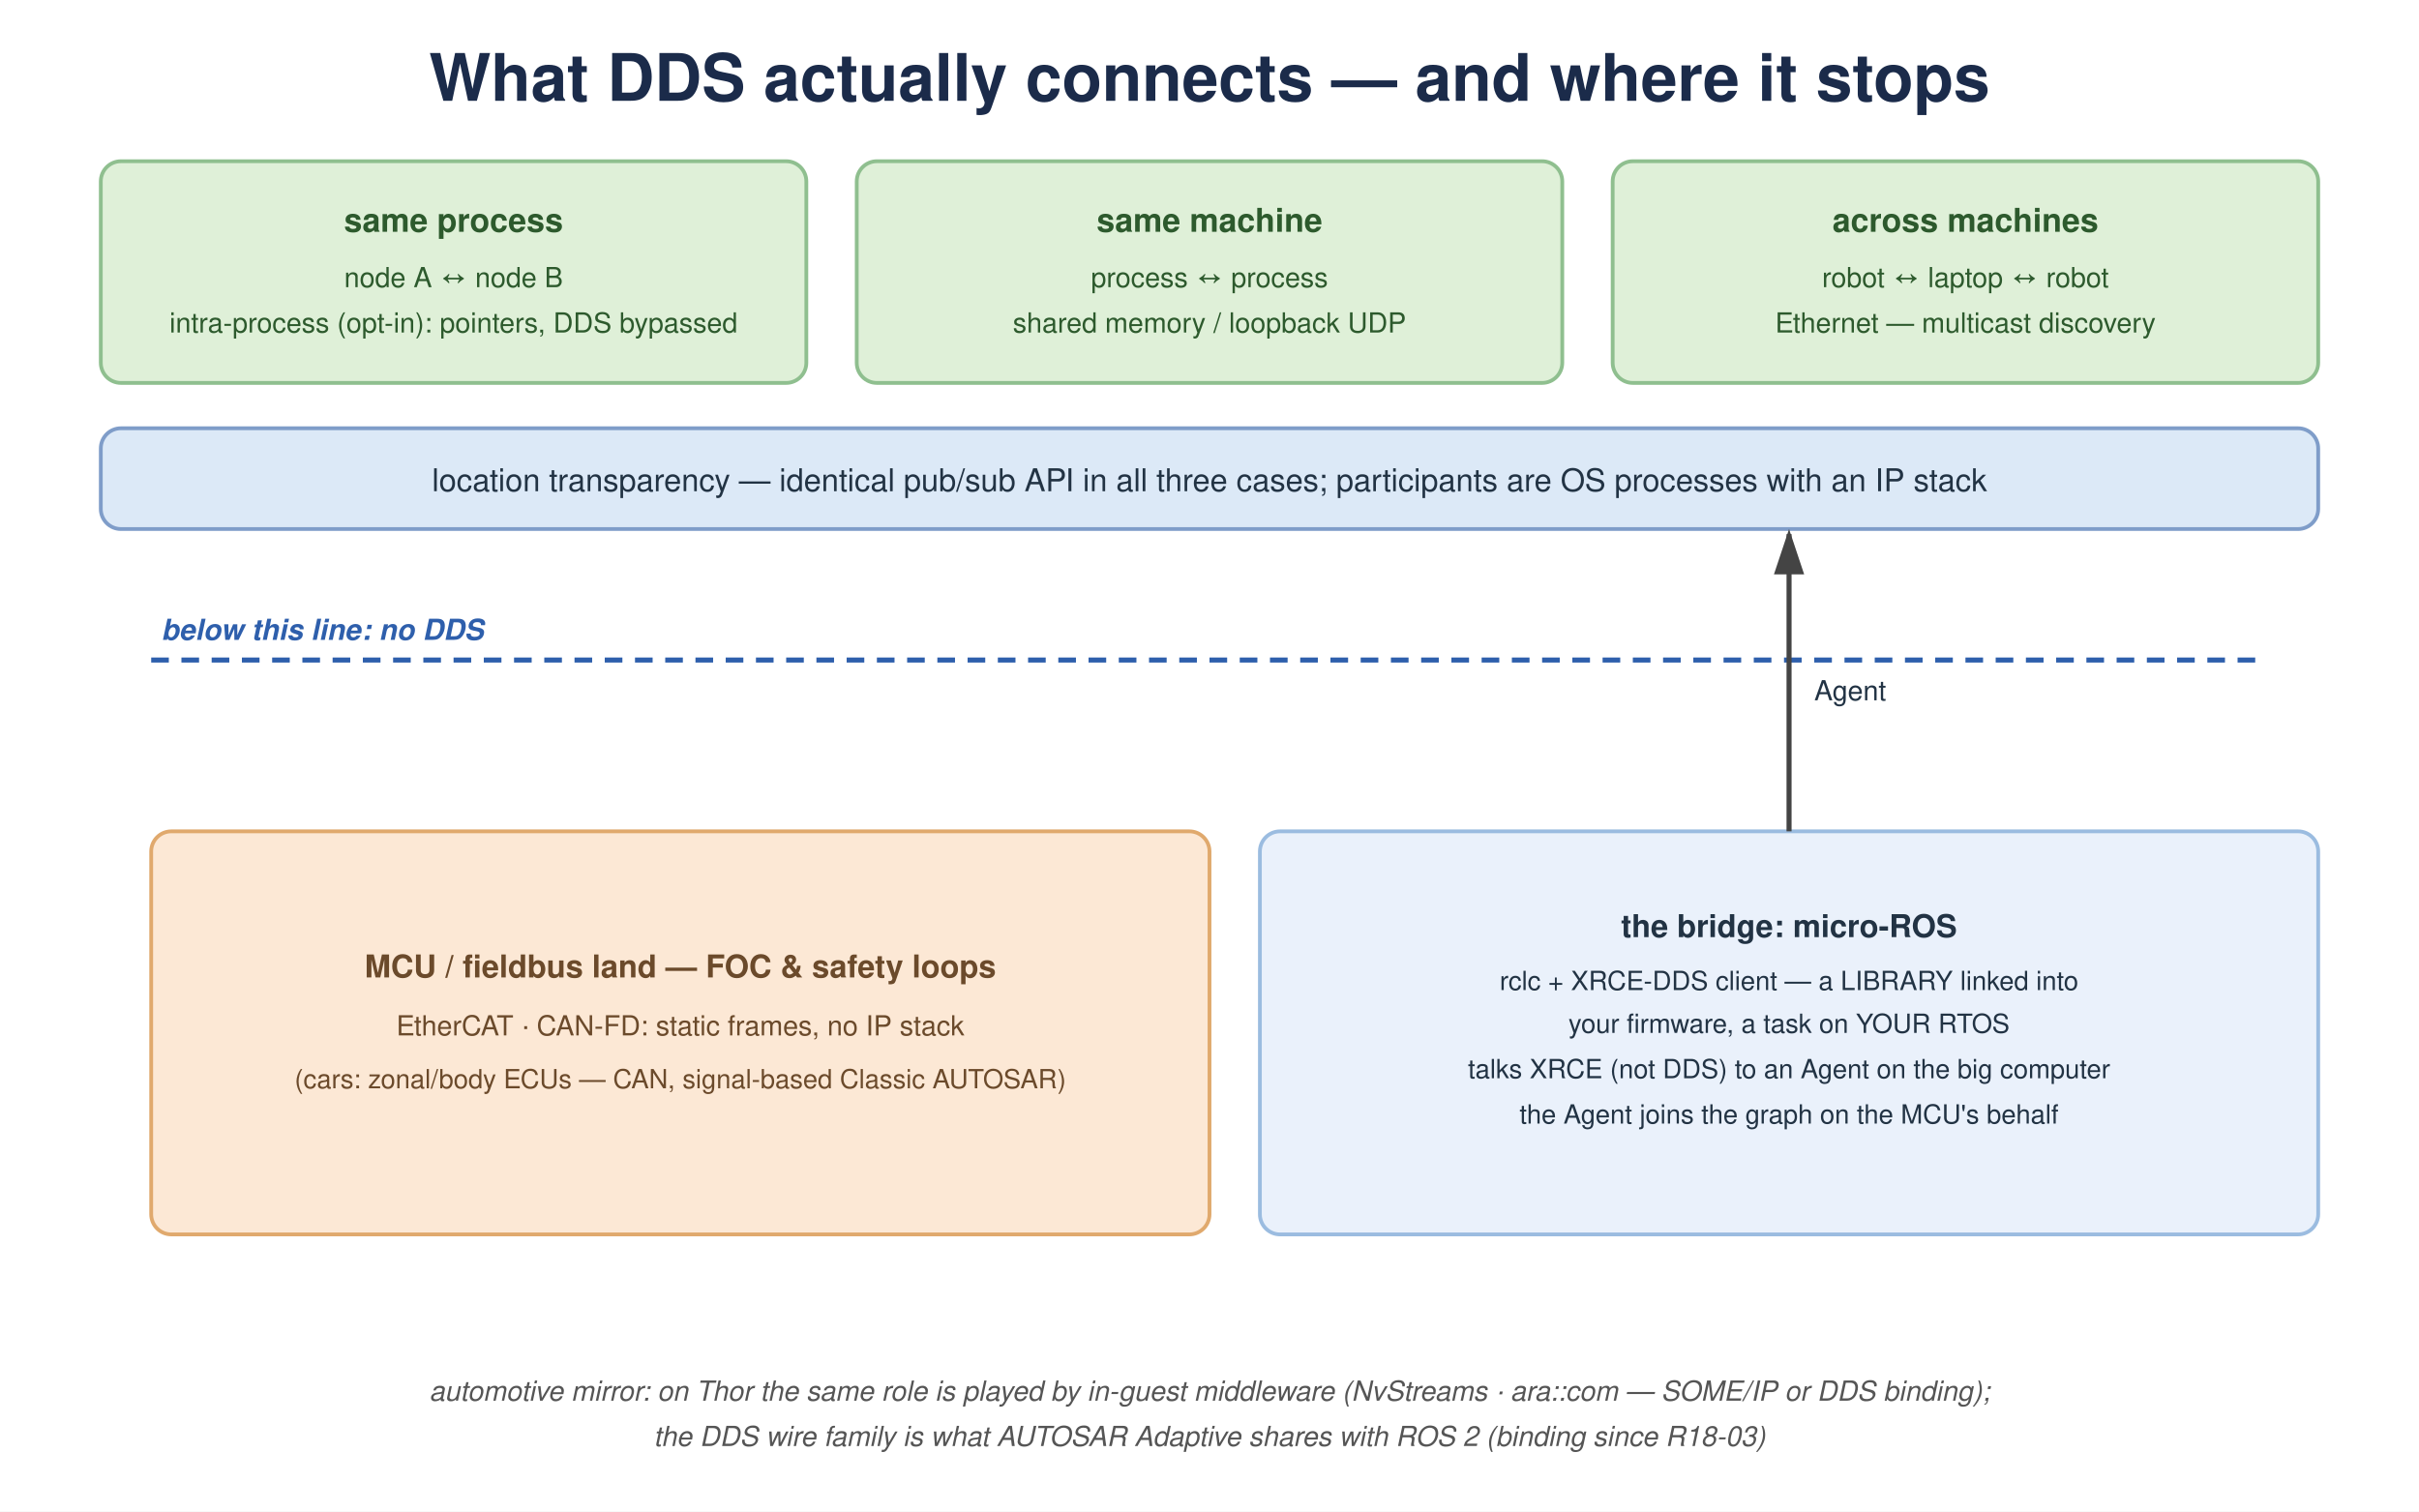
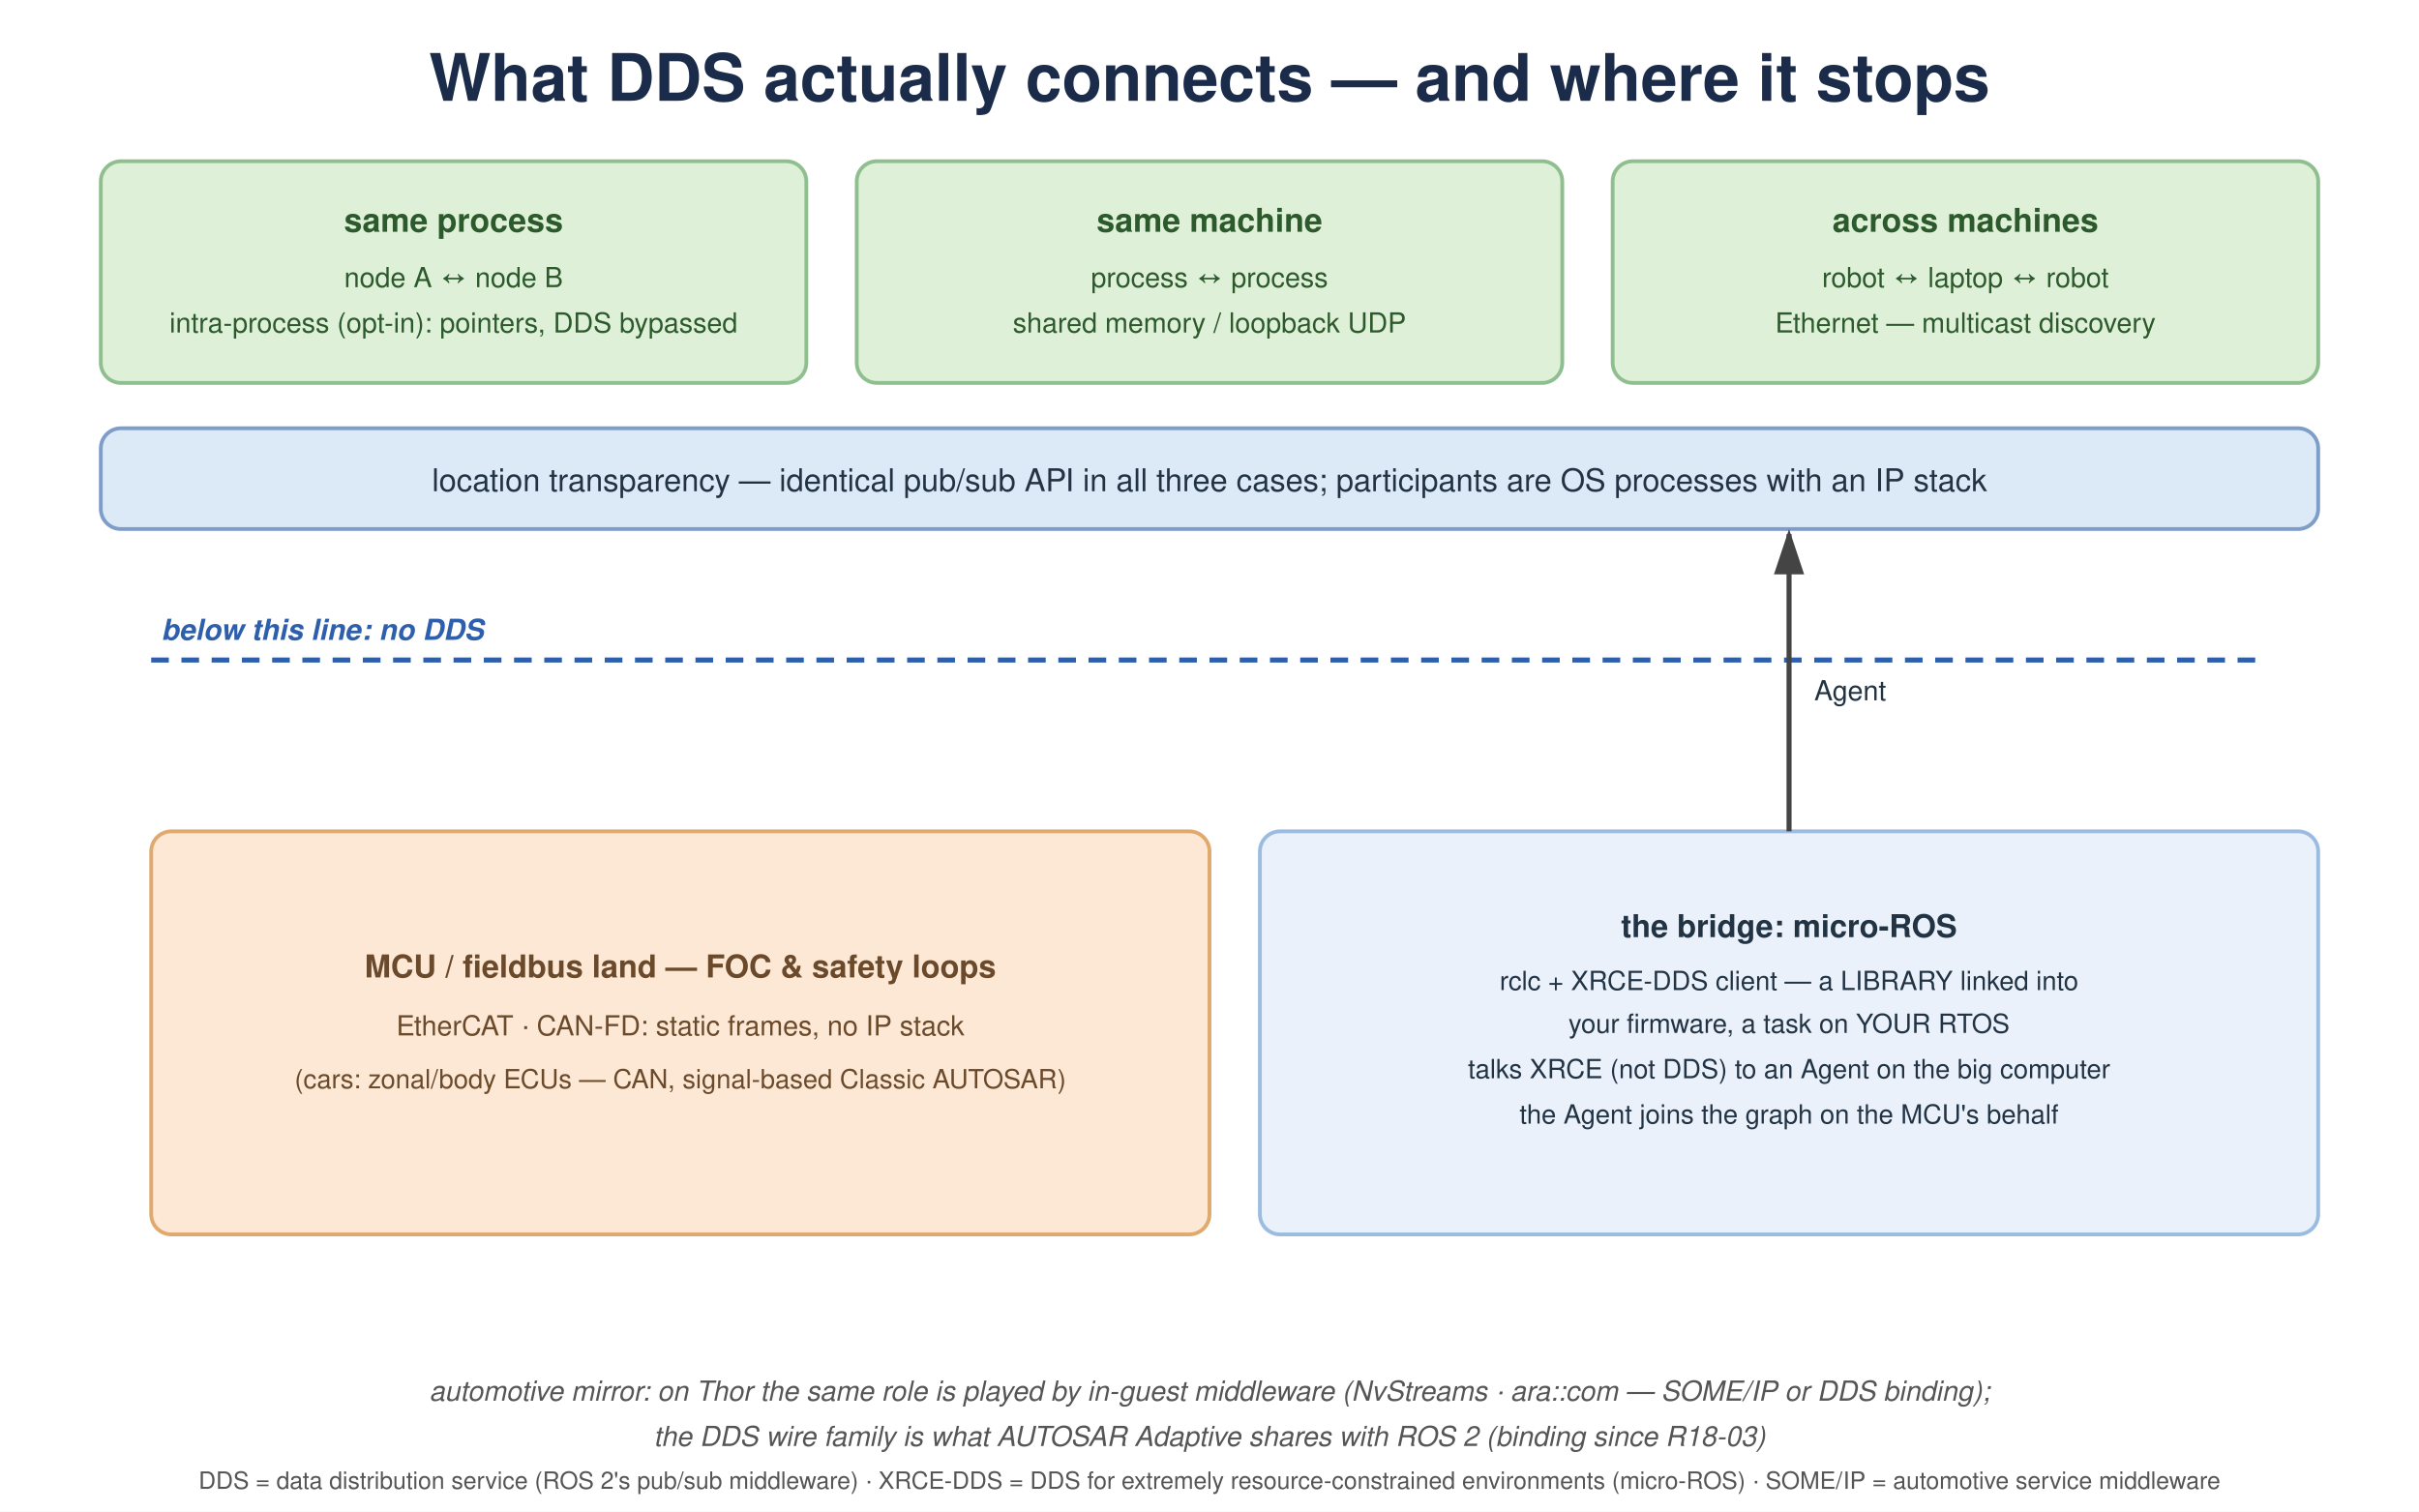
<svg xmlns="http://www.w3.org/2000/svg" viewBox="0 0 960 600" width="960" height="600" font-family="Helvetica, Arial, sans-serif">
  <rect x="0" y="0" width="960" height="600" fill="#ffffff" />
  <defs>
    <marker id="arr" markerWidth="10" markerHeight="10" refX="8" refY="3" orient="auto" markerUnits="strokeWidth">
      <path d="M0,0 L9,3 L0,6 z" fill="#444" />
    </marker>
  </defs>
  <text x="480" y="40" text-anchor="middle" font-size="26" font-weight="700" fill="#1b2b4a">What DDS actually connects — and where it stops</text>
  <rect x="40" y="64" width="280" height="88" rx="8" fill="#DFF0D8" stroke="#8FBF8F" stroke-width="1.5" />
  <text x="180" y="92" text-anchor="middle" font-size="13" font-weight="700" fill="#2d5a2d">same process</text>
  <text x="180" y="114" text-anchor="middle" font-size="11" fill="#2d5a2d">node A ↔ node B</text>
  <text x="180" y="132" text-anchor="middle" font-size="11" fill="#2d5a2d">intra-process (opt-in): pointers, DDS bypassed</text>
  <rect x="340" y="64" width="280" height="88" rx="8" fill="#DFF0D8" stroke="#8FBF8F" stroke-width="1.5" />
  <text x="480" y="92" text-anchor="middle" font-size="13" font-weight="700" fill="#2d5a2d">same machine</text>
  <text x="480" y="114" text-anchor="middle" font-size="11" fill="#2d5a2d">process ↔ process</text>
  <text x="480" y="132" text-anchor="middle" font-size="11" fill="#2d5a2d">shared memory / loopback UDP</text>
  <rect x="640" y="64" width="280" height="88" rx="8" fill="#DFF0D8" stroke="#8FBF8F" stroke-width="1.5" />
  <text x="780" y="92" text-anchor="middle" font-size="13" font-weight="700" fill="#2d5a2d">across machines</text>
  <text x="780" y="114" text-anchor="middle" font-size="11" fill="#2d5a2d">robot ↔ laptop ↔ robot</text>
  <text x="780" y="132" text-anchor="middle" font-size="11" fill="#2d5a2d">Ethernet — multicast discovery</text>
  <rect x="40" y="170" width="880" height="40" rx="8" fill="#DCE9F7" stroke="#7f9dc9" stroke-width="1.5" />
  <text x="480" y="195" text-anchor="middle" font-size="12.5" fill="#223344">location transparency — identical pub/sub API in all three cases; participants are OS processes with an IP stack</text>
  <text x="64" y="254" text-anchor="start" font-size="11.5" font-weight="700" font-style="italic" fill="#2E5FAC">below this line: no DDS</text>
  <line x1="60" y1="262" x2="900" y2="262" stroke="#2E5FAC" stroke-width="2" stroke-dasharray="7,5" />
  <rect x="60" y="330" width="420" height="160" rx="8" fill="#FCE8D5" stroke="#E0A96D" stroke-width="1.5" />
  <text x="270" y="388" text-anchor="middle" font-size="12.5" font-weight="700" fill="#6B4A2B">MCU / fieldbus land — FOC &amp; safety loops</text>
  <text x="270" y="411" text-anchor="middle" font-size="11" fill="#6B4A2B">EtherCAT · CAN-FD: static frames, no IP stack</text>
  <text x="270" y="432" text-anchor="middle" font-size="10.5" fill="#6B4A2B">(cars: zonal/body ECUs — CAN, signal-based Classic AUTOSAR)</text>
  <rect x="500" y="330" width="420" height="160" rx="8" fill="#EAF1FB" stroke="#9BBCE0" stroke-width="1.5" />
  <text x="710" y="372" text-anchor="middle" font-size="12.5" font-weight="700" fill="#223344">the bridge: micro-ROS</text>
  <text x="710" y="393" text-anchor="middle" font-size="10.5" fill="#223344">rclc + XRCE-DDS client — a LIBRARY linked into</text>
  <text x="710" y="410" text-anchor="middle" font-size="10.5" fill="#223344">your firmware, a task on YOUR RTOS</text>
  <text x="710" y="428" text-anchor="middle" font-size="10.5" fill="#223344">talks XRCE (not DDS) to an Agent on the big computer</text>
  <text x="710" y="446" text-anchor="middle" font-size="10.5" fill="#223344">the Agent joins the graph on the MCU's behalf</text>
  <line x1="710" y1="330" x2="710" y2="212" stroke="#444" stroke-width="2" marker-end="url(#arr)" />
  <text x="720" y="278" text-anchor="start" font-size="11" fill="#223344">Agent</text>
  <text x="480" y="556" text-anchor="middle" font-size="11" font-style="italic" fill="#555">automotive mirror: on Thor the same role is played by in-guest middleware (NvStreams · ara::com — SOME/IP or DDS binding);</text>
  <text x="480" y="574" text-anchor="middle" font-size="11" font-style="italic" fill="#555">the DDS wire family is what AUTOSAR Adaptive shares with ROS 2 (binding since R18-03)</text>
+   <text x="480" y="591" text-anchor="middle" font-size="9.5" fill="#555555">DDS = data distribution service (ROS 2's pub/sub middleware) · XRCE-DDS = DDS for extremely resource-constrained environments (micro-ROS) · SOME/IP = automotive service middleware</text>
</svg>
